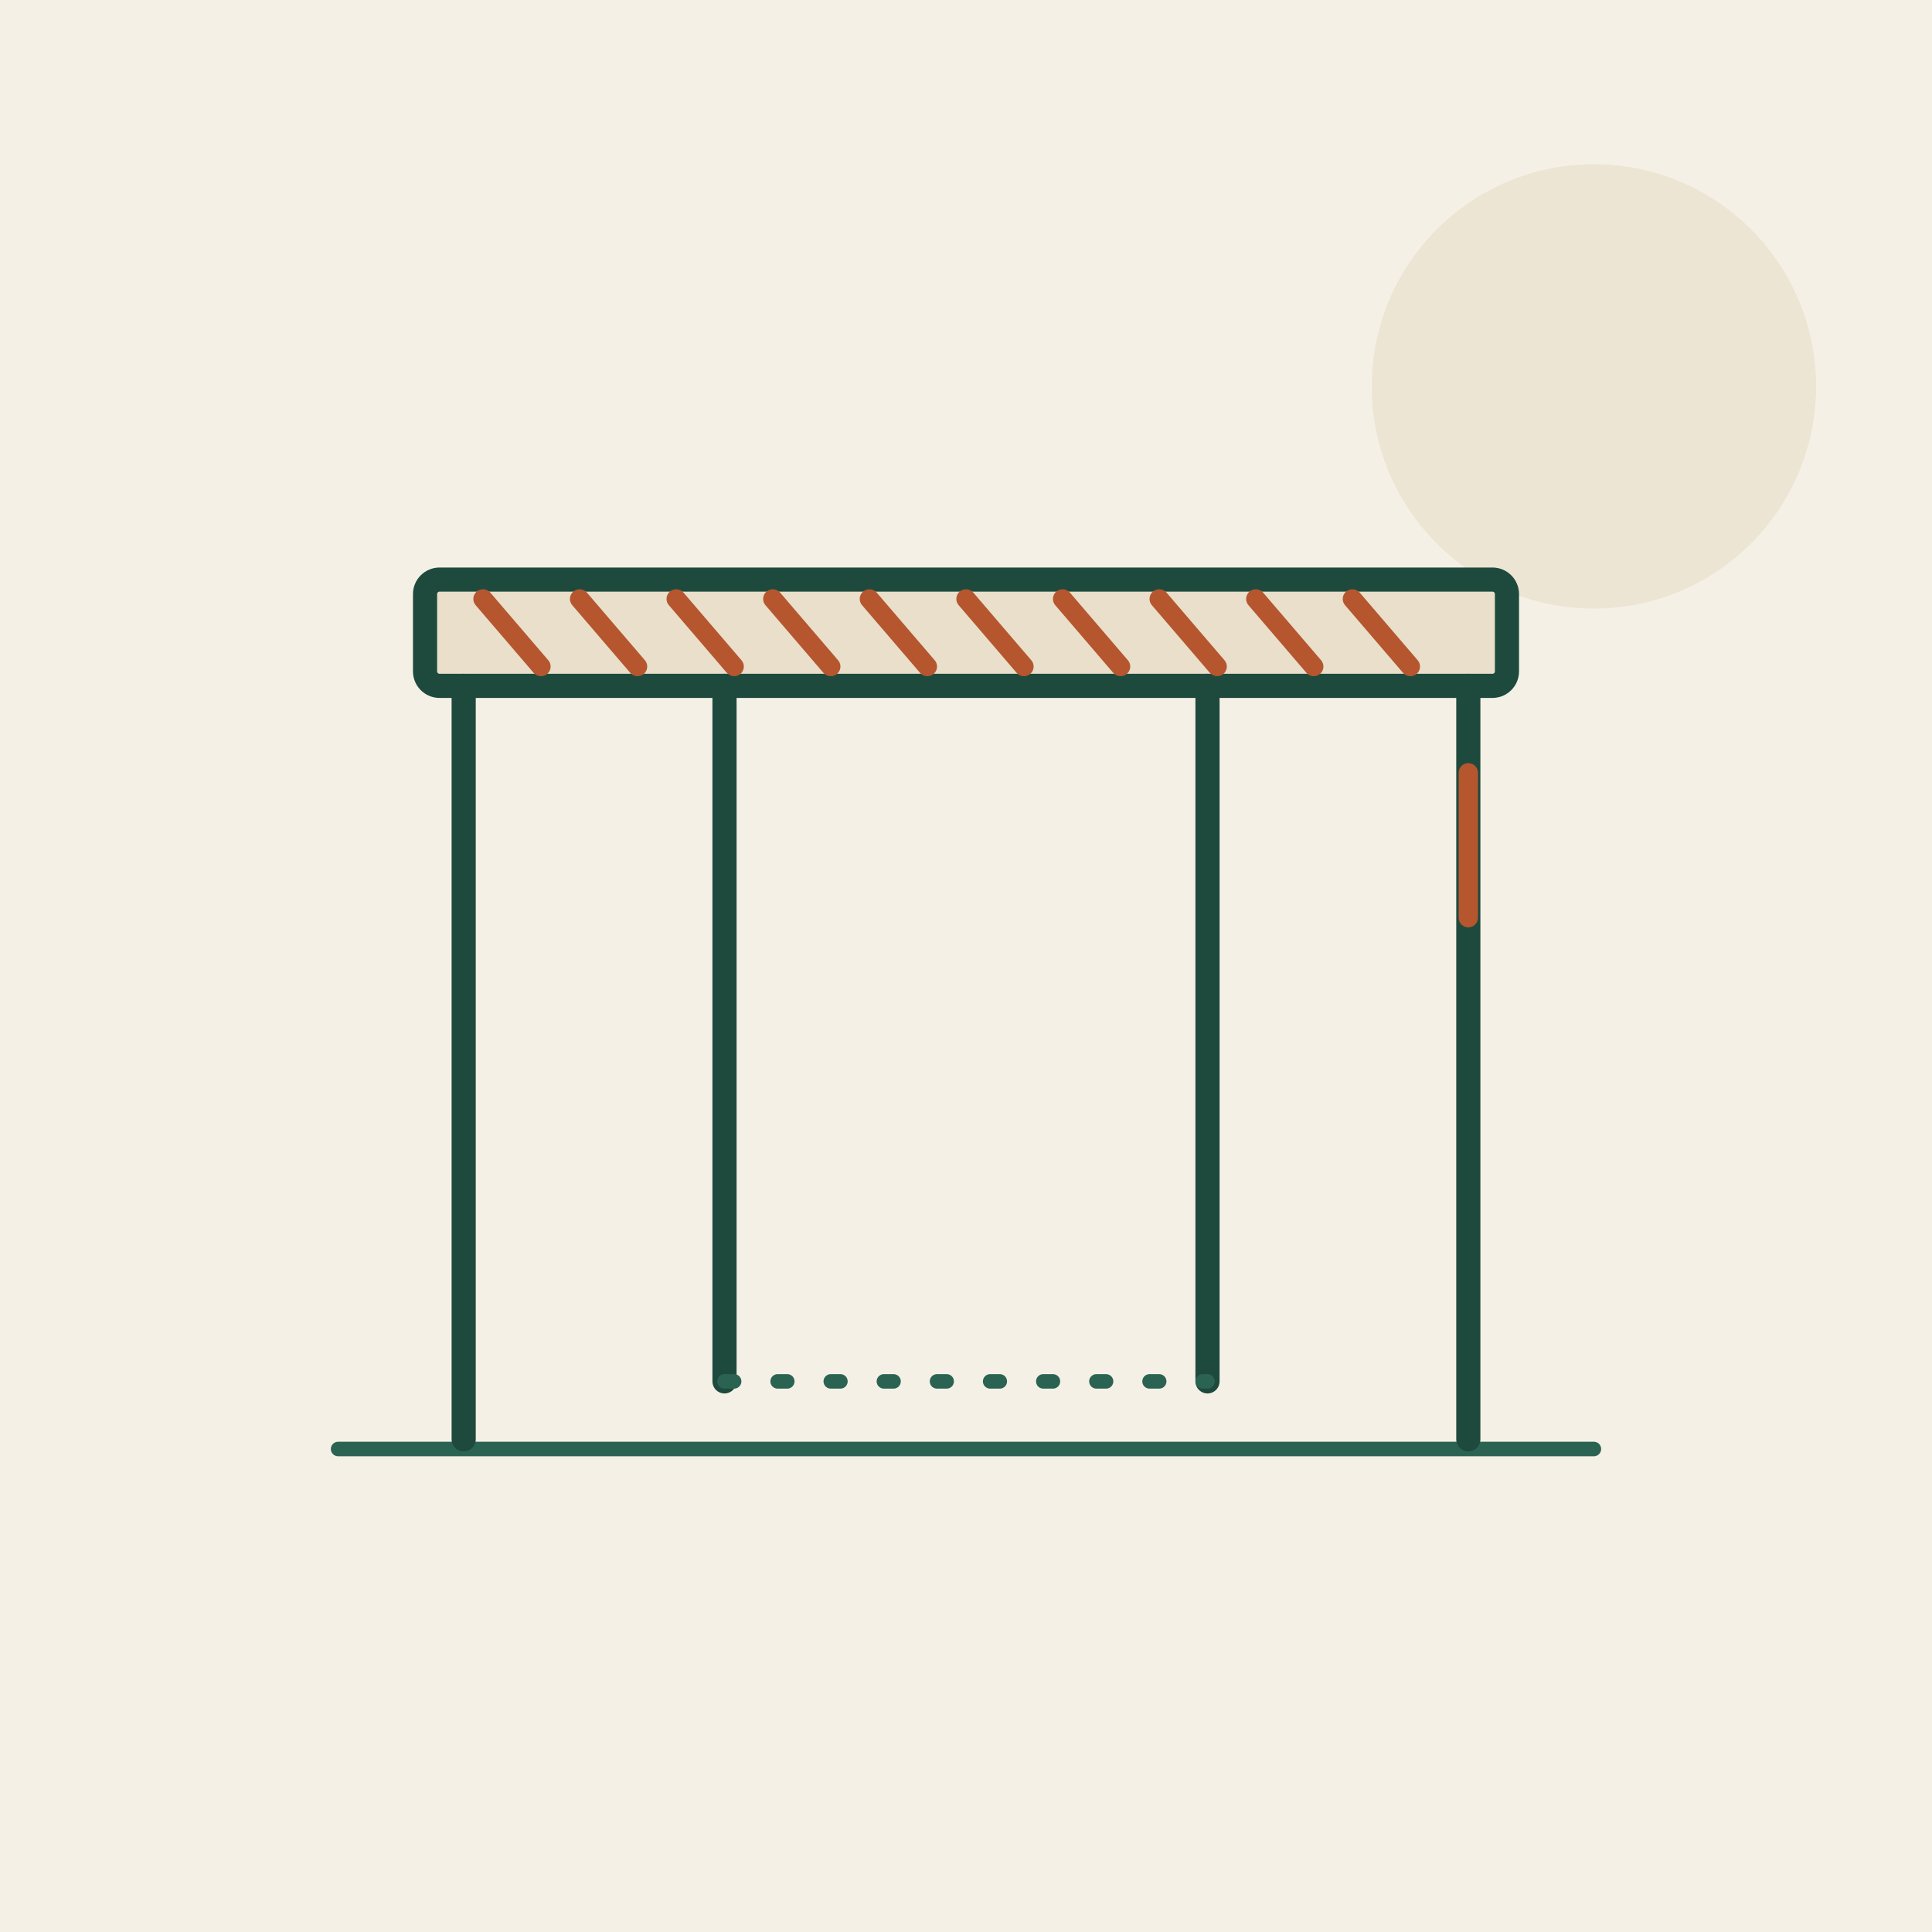
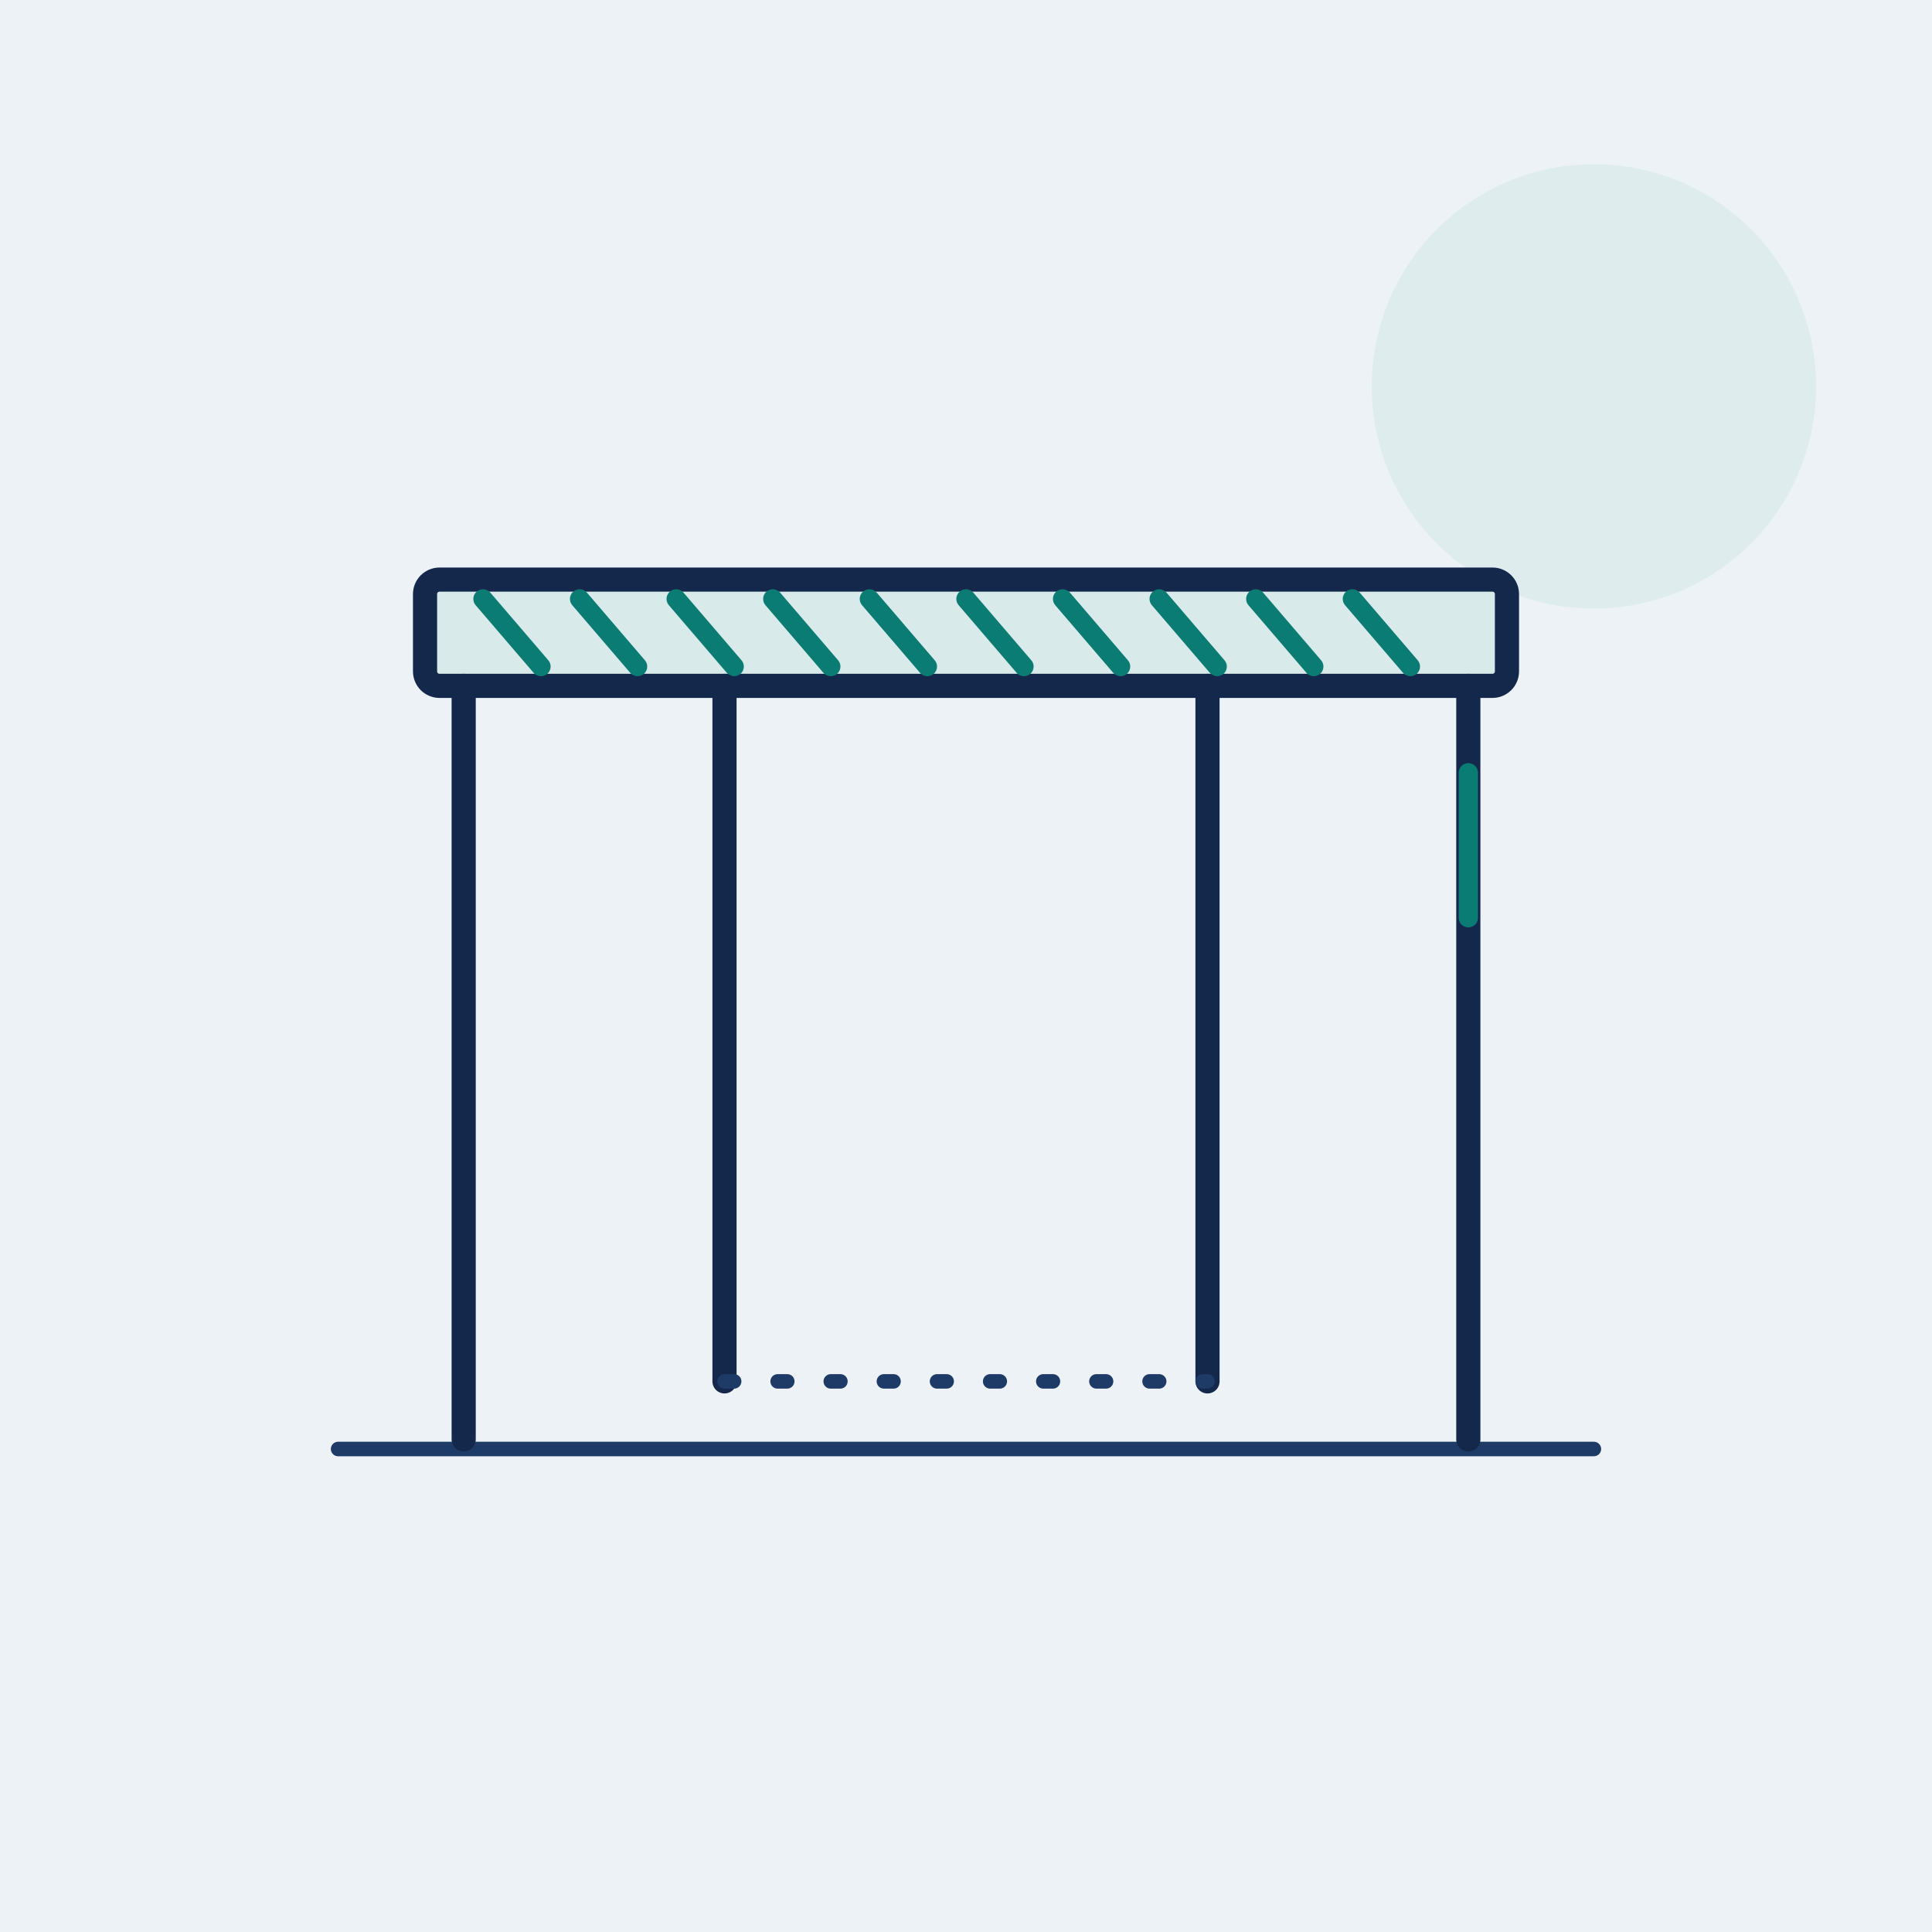
<svg xmlns="http://www.w3.org/2000/svg" viewBox="0 0 400 400" width="400" height="400" role="img" aria-label="Pergola illustration, photo coming soon">
-   <rect width="400" height="400" fill="#F5F0E6" />
-   <circle cx="330" cy="80" r="46" fill="#E9DFCB" opacity=".7" />
+   <rect width="400" height="400" fill="#EDF2F7" />
+   <circle cx="330" cy="80" r="46" fill="#D9EAEA" opacity=".7" />
  <g transform="">
-     <path d="M70 300 H330" fill="none" stroke="#2B6352" stroke-width="3" stroke-linecap="round" stroke-linejoin="round" />
-     <rect x="88" y="120" width="224" height="22" rx="3" fill="#E9DFCB" stroke="#1E4A3D" stroke-width="5" />
-     <path d="M100 124 l12 14" stroke="#B5562F" stroke-width="4" stroke-linecap="round" />
-     <path d="M120 124 l12 14" stroke="#B5562F" stroke-width="4" stroke-linecap="round" />
-     <path d="M140 124 l12 14" stroke="#B5562F" stroke-width="4" stroke-linecap="round" />
-     <path d="M160 124 l12 14" stroke="#B5562F" stroke-width="4" stroke-linecap="round" />
-     <path d="M180 124 l12 14" stroke="#B5562F" stroke-width="4" stroke-linecap="round" />
-     <path d="M200 124 l12 14" stroke="#B5562F" stroke-width="4" stroke-linecap="round" />
-     <path d="M220 124 l12 14" stroke="#B5562F" stroke-width="4" stroke-linecap="round" />
-     <path d="M240 124 l12 14" stroke="#B5562F" stroke-width="4" stroke-linecap="round" />
-     <path d="M260 124 l12 14" stroke="#B5562F" stroke-width="4" stroke-linecap="round" />
-     <path d="M280 124 l12 14" stroke="#B5562F" stroke-width="4" stroke-linecap="round" />
-     <path d="M96 142 V298 M304 142 V298 M150 142 V286 M250 142 V286" fill="none" stroke="#1E4A3D" stroke-width="5" stroke-linecap="round" stroke-linejoin="round" />
-     <path d="M150 286 H250" fill="none" stroke="#2B6352" stroke-width="3" stroke-linecap="round" stroke-linejoin="round" stroke-dasharray="2 9" />
-     <path d="M304 160 v30" stroke="#B5562F" stroke-width="4" stroke-linecap="round" />
+     <path d="M70 300 H330" fill="none" stroke="#1E3A66" stroke-width="3" stroke-linecap="round" stroke-linejoin="round" />
+     <rect x="88" y="120" width="224" height="22" rx="3" fill="#D9EAEA" stroke="#14284B" stroke-width="5" />
+     <path d="M100 124 l12 14" stroke="#0A7C74" stroke-width="4" stroke-linecap="round" />
+     <path d="M120 124 l12 14" stroke="#0A7C74" stroke-width="4" stroke-linecap="round" />
+     <path d="M140 124 l12 14" stroke="#0A7C74" stroke-width="4" stroke-linecap="round" />
+     <path d="M160 124 l12 14" stroke="#0A7C74" stroke-width="4" stroke-linecap="round" />
+     <path d="M180 124 l12 14" stroke="#0A7C74" stroke-width="4" stroke-linecap="round" />
+     <path d="M200 124 l12 14" stroke="#0A7C74" stroke-width="4" stroke-linecap="round" />
+     <path d="M220 124 l12 14" stroke="#0A7C74" stroke-width="4" stroke-linecap="round" />
+     <path d="M240 124 l12 14" stroke="#0A7C74" stroke-width="4" stroke-linecap="round" />
+     <path d="M260 124 l12 14" stroke="#0A7C74" stroke-width="4" stroke-linecap="round" />
+     <path d="M280 124 l12 14" stroke="#0A7C74" stroke-width="4" stroke-linecap="round" />
+     <path d="M96 142 V298 M304 142 V298 M150 142 V286 M250 142 V286" fill="none" stroke="#14284B" stroke-width="5" stroke-linecap="round" stroke-linejoin="round" />
+     <path d="M150 286 H250" fill="none" stroke="#1E3A66" stroke-width="3" stroke-linecap="round" stroke-linejoin="round" stroke-dasharray="2 9" />
+     <path d="M304 160 v30" stroke="#0A7C74" stroke-width="4" stroke-linecap="round" />
  </g>
</svg>
